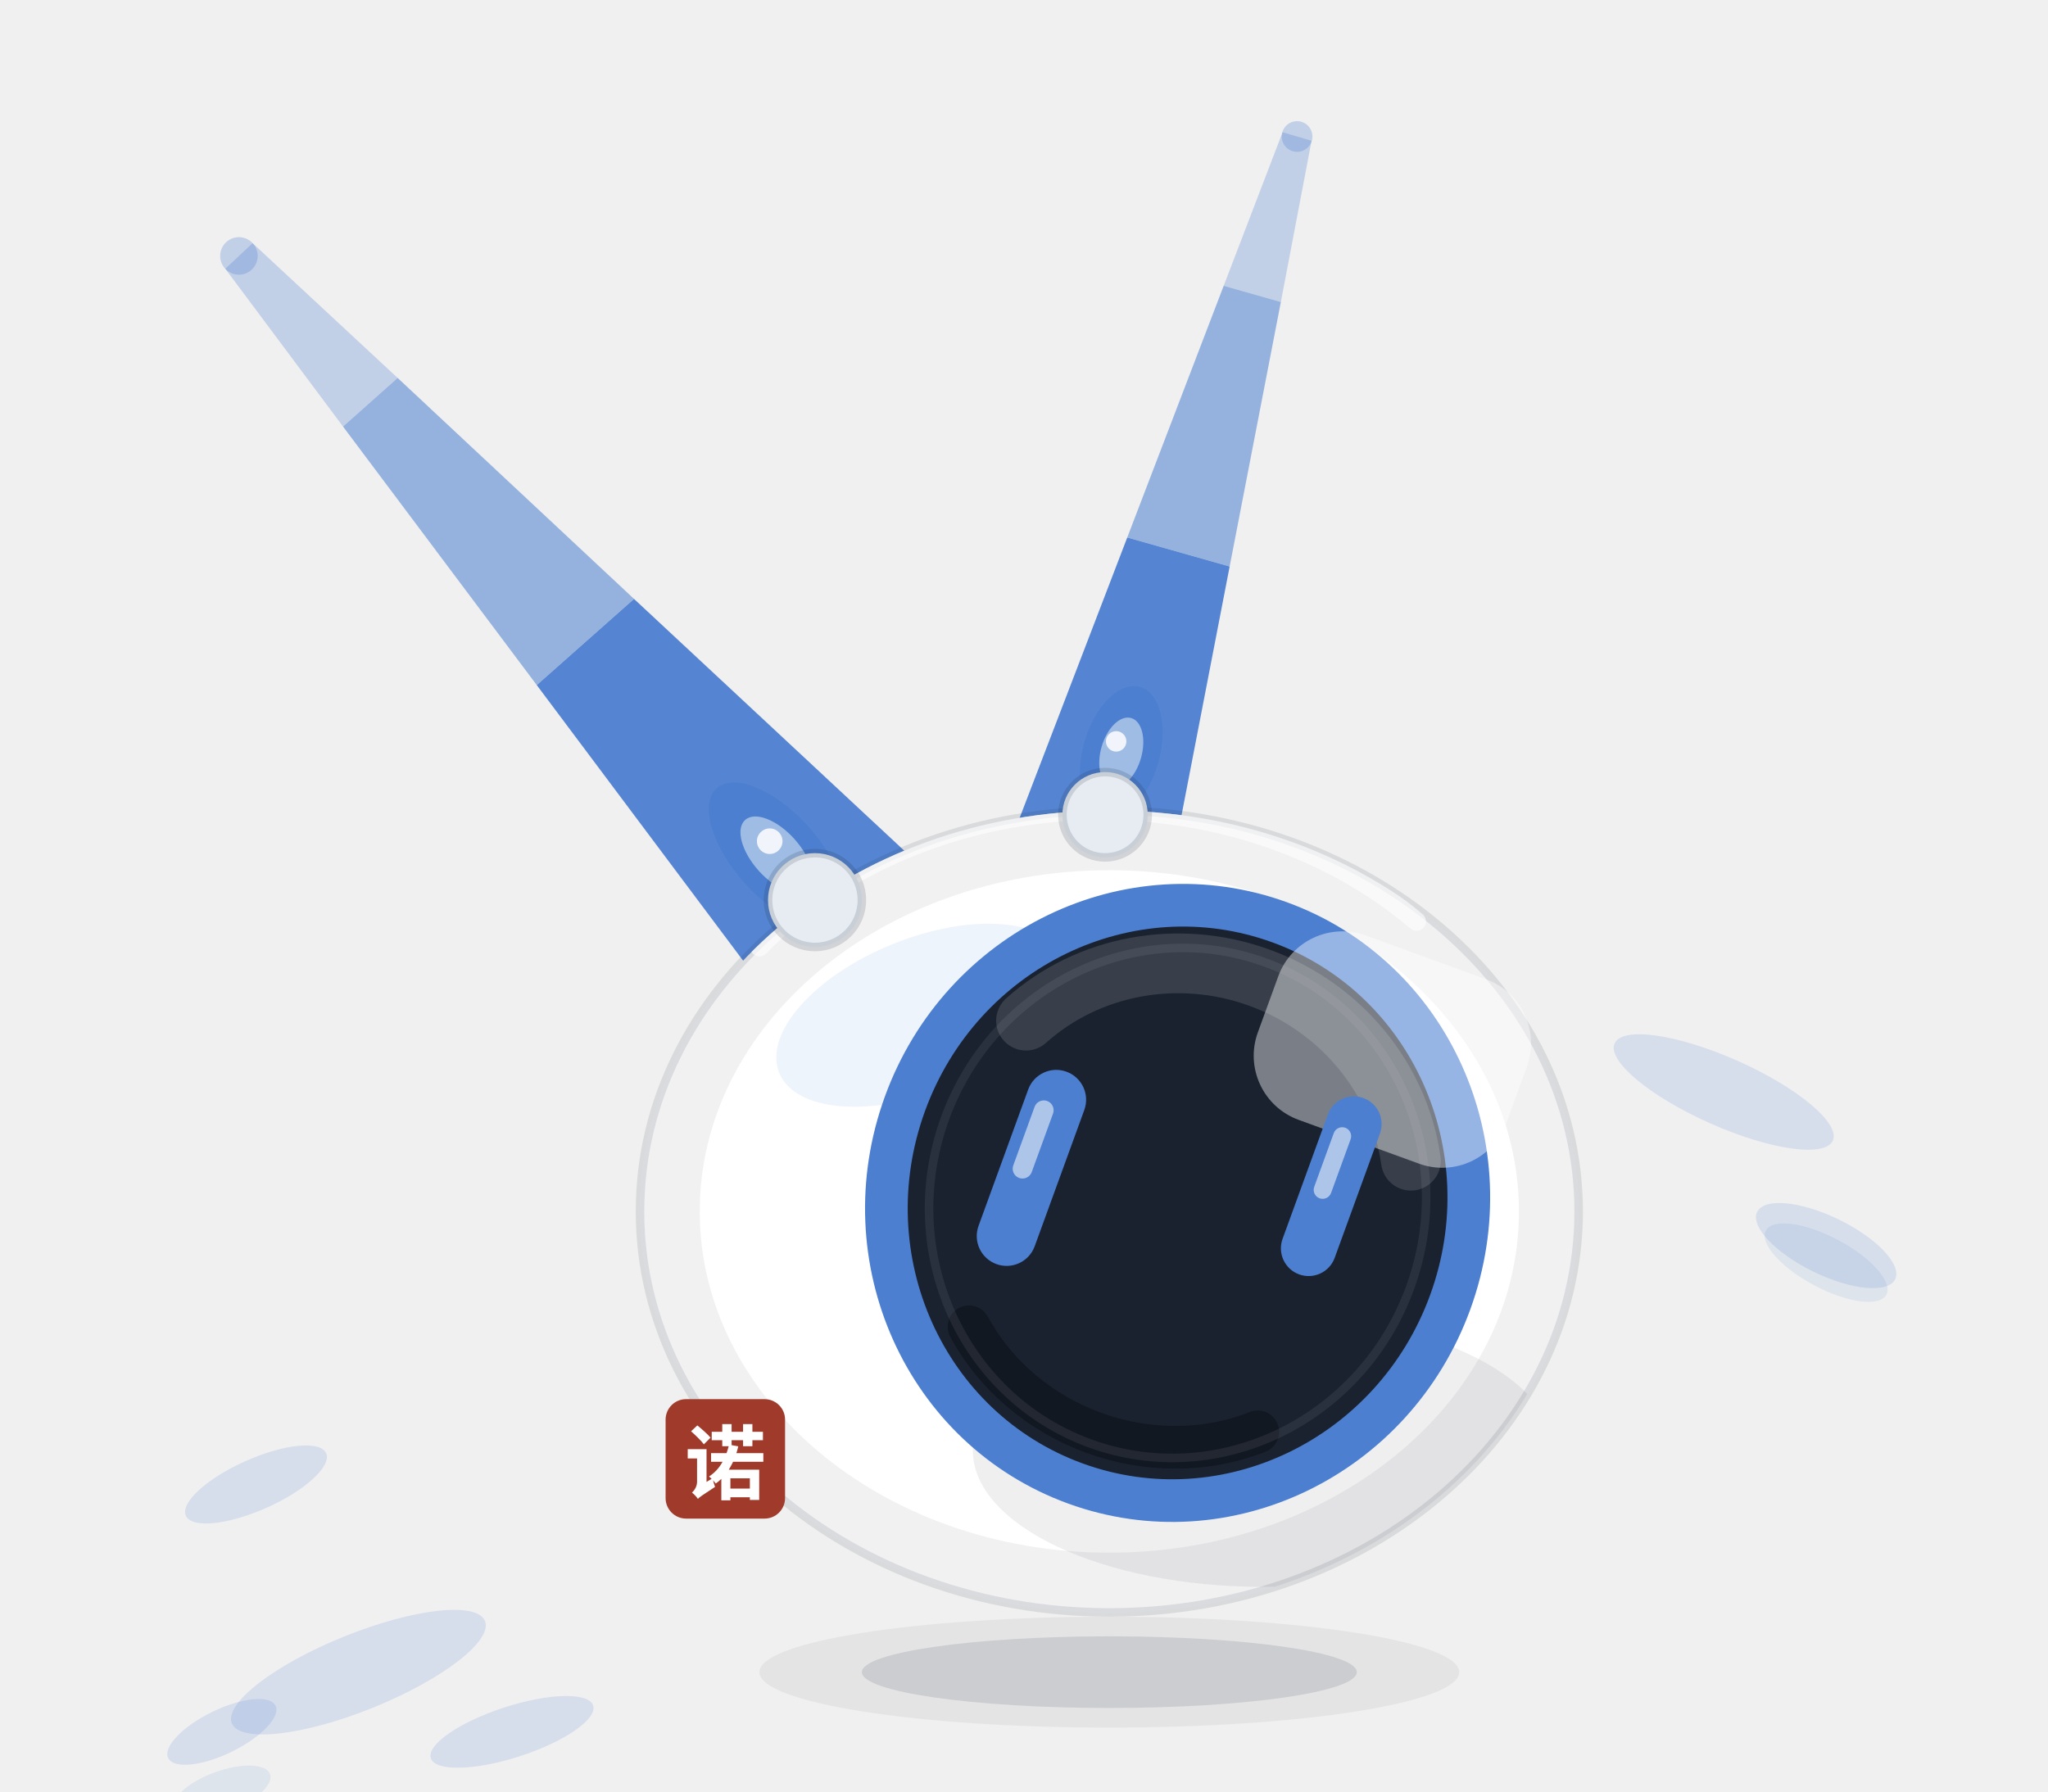
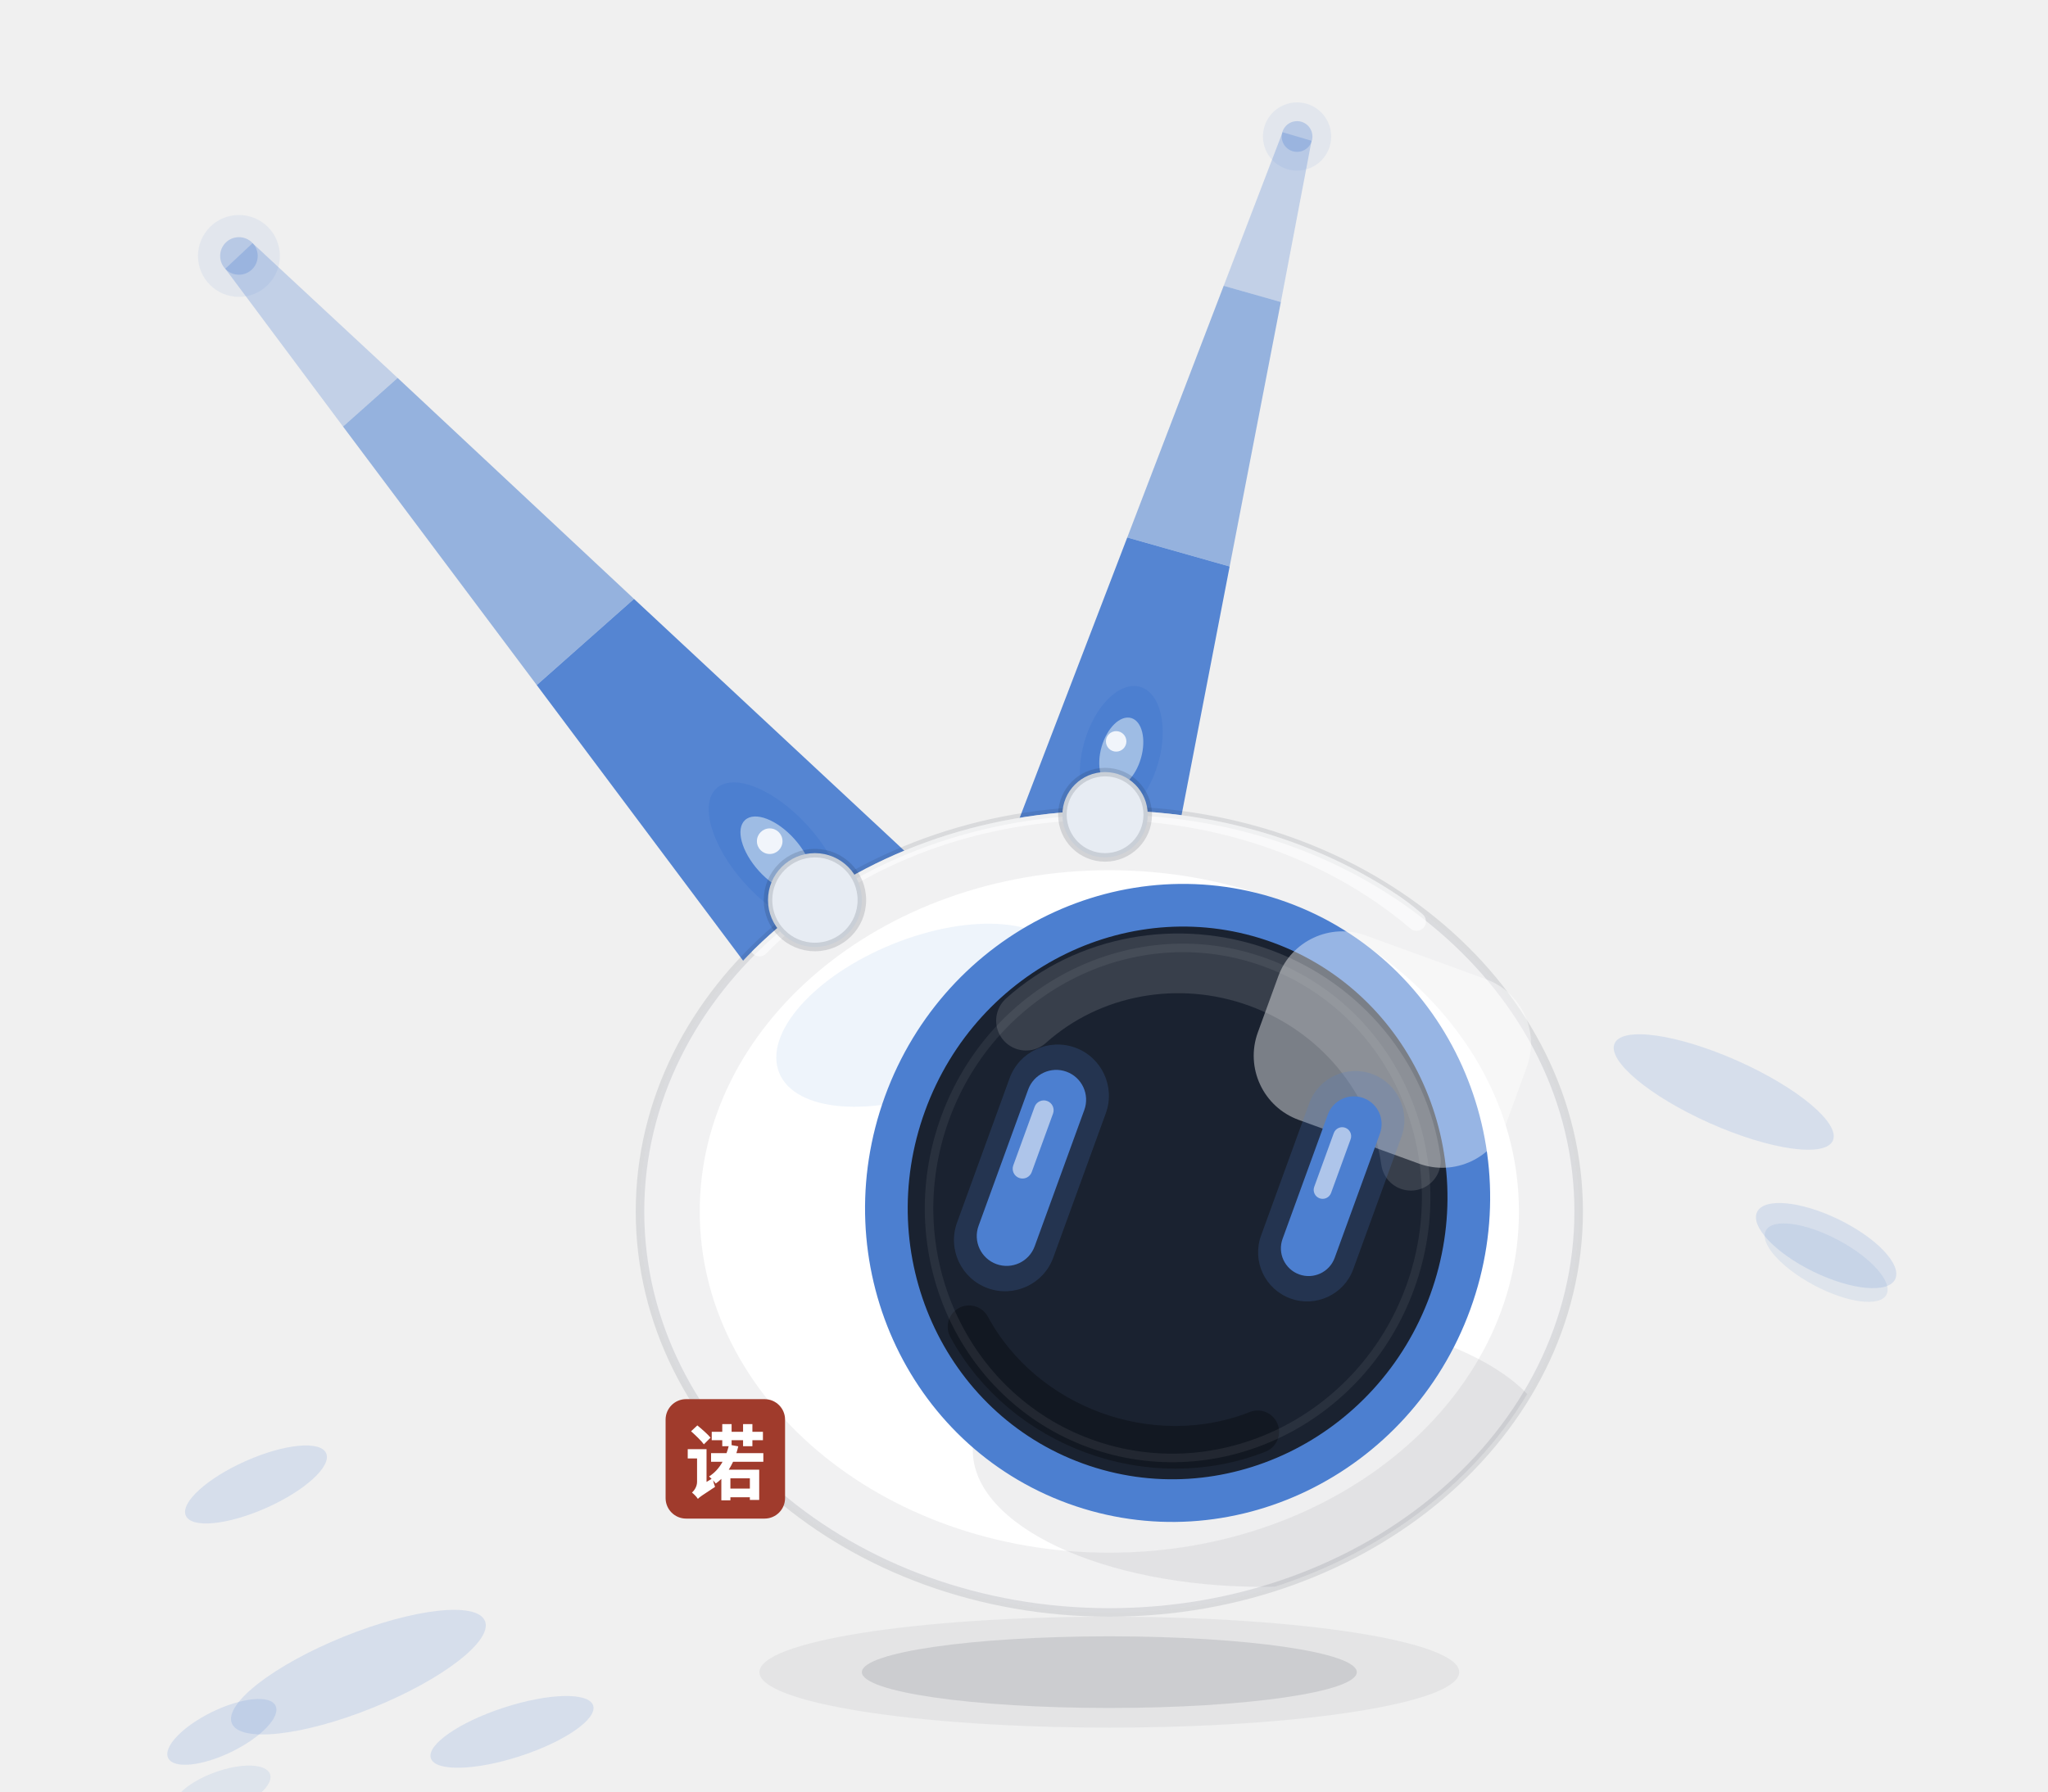
<svg xmlns="http://www.w3.org/2000/svg" width="240" height="210" viewBox="0 0 240 210" role="img" aria-label="诺瓦 v4：球形悬浮机器管家（墨蓝涂装）">
  <defs>
    <clipPath id="ballClip">
      <ellipse cx="130" cy="142" rx="55" ry="47" />
    </clipPath>
  </defs>
  <g fill="rgba(76,127,208,.16)">
    <ellipse cx="42" cy="196" rx="16" ry="4.5" transform="rotate(-22 42 196)" />
    <ellipse cx="60" cy="203" rx="10" ry="3" transform="rotate(-18 60 203)" />
    <ellipse cx="30" cy="174" rx="9" ry="3" transform="rotate(-24 30 174)" />
    <ellipse cx="202" cy="128" rx="14" ry="4" transform="rotate(24 202 128)" />
    <ellipse cx="26" cy="203" rx="7" ry="2.6" transform="rotate(-26 26 203)" />
    <ellipse cx="214" cy="146" rx="9" ry="3.4" transform="rotate(26 214 146)" />
  </g>
  <g fill="rgba(76,127,208,.11)">
    <ellipse cx="214" cy="148" rx="8" ry="3" transform="rotate(28 214 148)" />
    <ellipse cx="26" cy="210" rx="6" ry="2.4" transform="rotate(-20 26 210)" />
  </g>
  <path d="M106.6 100.3L74.3 70.2L62.9 80.3L89.4 115.7Z" fill="rgba(76,127,208,.94)" />
  <path d="M74.3 70.2L46.6 44.3L40.2 50.0L62.9 80.3Z" fill="rgba(76,127,208,.55)" />
  <path d="M46.6 44.3L29.6 28.5L26.4 31.5L40.2 50.0Z" fill="rgba(76,127,208,.28)" />
+   <circle cx="28" cy="30" r="4.8" fill="rgba(76,127,208,.28)" opacity=".3" />
  <circle cx="28" cy="30" r="2.2" fill="rgba(76,127,208,.28)" />
  <path d="M137.1 102.6L144.1 66.4L132.1 63.0L118.9 97.4Z" fill="rgba(76,127,208,.94)" />
  <path d="M144.1 66.4L150.1 35.4L143.4 33.5L132.1 63.0Z" fill="rgba(76,127,208,.55)" />
  <path d="M150.1 35.4L153.7 16.5L150.3 15.5L143.4 33.5Z" fill="rgba(76,127,208,.28)" />
+   <circle cx="152" cy="16" r="4.0" fill="rgba(76,127,208,.28)" opacity=".3" />
  <circle cx="152" cy="16" r="1.8" fill="rgba(76,127,208,.28)" />
  <ellipse cx="91" cy="100.2" rx="10.5" ry="5" transform="rotate(48 91 100.2)" fill="rgba(76,127,208,.94)" />
  <ellipse cx="91" cy="100.2" rx="5.5" ry="2.8" transform="rotate(48 91 100.2)" fill="rgba(169,196,232,.88)" />
  <circle cx="90.2" cy="98.6" r="1.5" fill="rgba(255,255,255,.85)" />
  <ellipse cx="131.4" cy="88.2" rx="8" ry="4.5" transform="rotate(-74 131.4 88.2)" fill="rgba(76,127,208,.94)" />
  <ellipse cx="131.4" cy="88.2" rx="4.2" ry="2.4" transform="rotate(-74 131.4 88.2)" fill="rgba(169,196,232,.88)" />
  <circle cx="130.8" cy="86.9" r="1.2" fill="rgba(255,255,255,.85)" />
  <ellipse cx="130" cy="142" rx="55" ry="47" fill="#FFFFFF" stroke="rgba(18,26,40,.10)" stroke-width="1" />
  <ellipse cx="130" cy="142" rx="51.5" ry="43.5" fill="none" stroke="rgba(18,26,40,.06)" stroke-width="7" clip-path="url(#ballClip)" />
  <path d="M89 111 A 52 44 0 0 1 166 108" fill="none" stroke="rgba(255,255,255,.8)" stroke-width="2.2" stroke-linecap="round" clip-path="url(#ballClip)" opacity=".75" />
  <path d="M86 172 A 51 42 0 0 0 174 172" fill="none" stroke="rgba(18,26,40,.08)" stroke-width="1.5" clip-path="url(#ballClip)" />
  <ellipse cx="148" cy="170" rx="34" ry="16" fill="rgba(18,26,40,.07)" clip-path="url(#ballClip)" />
  <ellipse cx="108" cy="119" rx="18" ry="9" fill="rgba(224,234,248,.55)" transform="rotate(-22 108 119)" />
  <circle cx="95.5" cy="105.5" r="5.5" fill="#E7ECF3" stroke="rgba(18,26,40,.14)" stroke-width="1" />
  <circle cx="129.5" cy="95.5" r="5" fill="#E7ECF3" stroke="rgba(18,26,40,.14)" stroke-width="1" />
  <g transform="rotate(20 138 141)">
    <ellipse cx="138" cy="141" rx="34" ry="35" fill="#1A2230" />
    <path d="M114 127 A 27 26 0 0 1 162 127" fill="none" stroke="rgba(255,255,255,.13)" stroke-width="7" stroke-linecap="round" />
    <path d="M120 163 A 26 24 0 0 0 156 163" fill="none" stroke="rgba(0,0,0,.3)" stroke-width="5" stroke-linecap="round" />
    <ellipse cx="138" cy="141" rx="34" ry="35" fill="none" stroke="#4C7FD0" stroke-width="5" />
    <ellipse cx="138" cy="141" rx="29" ry="30" fill="none" stroke="rgba(255,255,255,.07)" stroke-width="1" />
    <rect x="140" y="104" width="31" height="23" rx="8" fill="rgba(255,255,255,.42)" />
+     <rect x="114.5" y="128.0" width="12" height="30.0" rx="6" fill="#4C7FD0" opacity=".2" />
+     <rect x="148.5" y="119.0" width="11.5" height="28.0" rx="5.75" fill="#4C7FD0" opacity=".2" />
    <rect x="117" y="131.0" width="7" height="24.0" rx="3.5" fill="#4C7FD0" />
    <rect x="151" y="122.0" width="6.5" height="22.0" rx="3.25" fill="#4C7FD0" />
    <rect x="118.4" y="135.0" width="2.3" height="9.6" rx="1.15" fill="rgba(255,255,255,.55)" />
    <rect x="152.4" y="126.0" width="2.1" height="8.8" rx="1.05" fill="rgba(255,255,255,.55)" />
  </g>
  <rect x="78" y="164" width="14" height="14" rx="2.4" fill="#A03B2C" />
  <text x="85" y="175" text-anchor="middle" font-family="'Songti SC','Noto Serif SC','SimSun',serif" font-size="9.5" font-weight="700" fill="#FFFFFF">诺</text>
  <ellipse cx="130" cy="196" rx="41" ry="6.5" fill="rgba(18,26,40,.11)" opacity=".5" />
  <ellipse cx="130" cy="196" rx="29" ry="4.2" fill="rgba(18,26,40,.11)" />
</svg>
